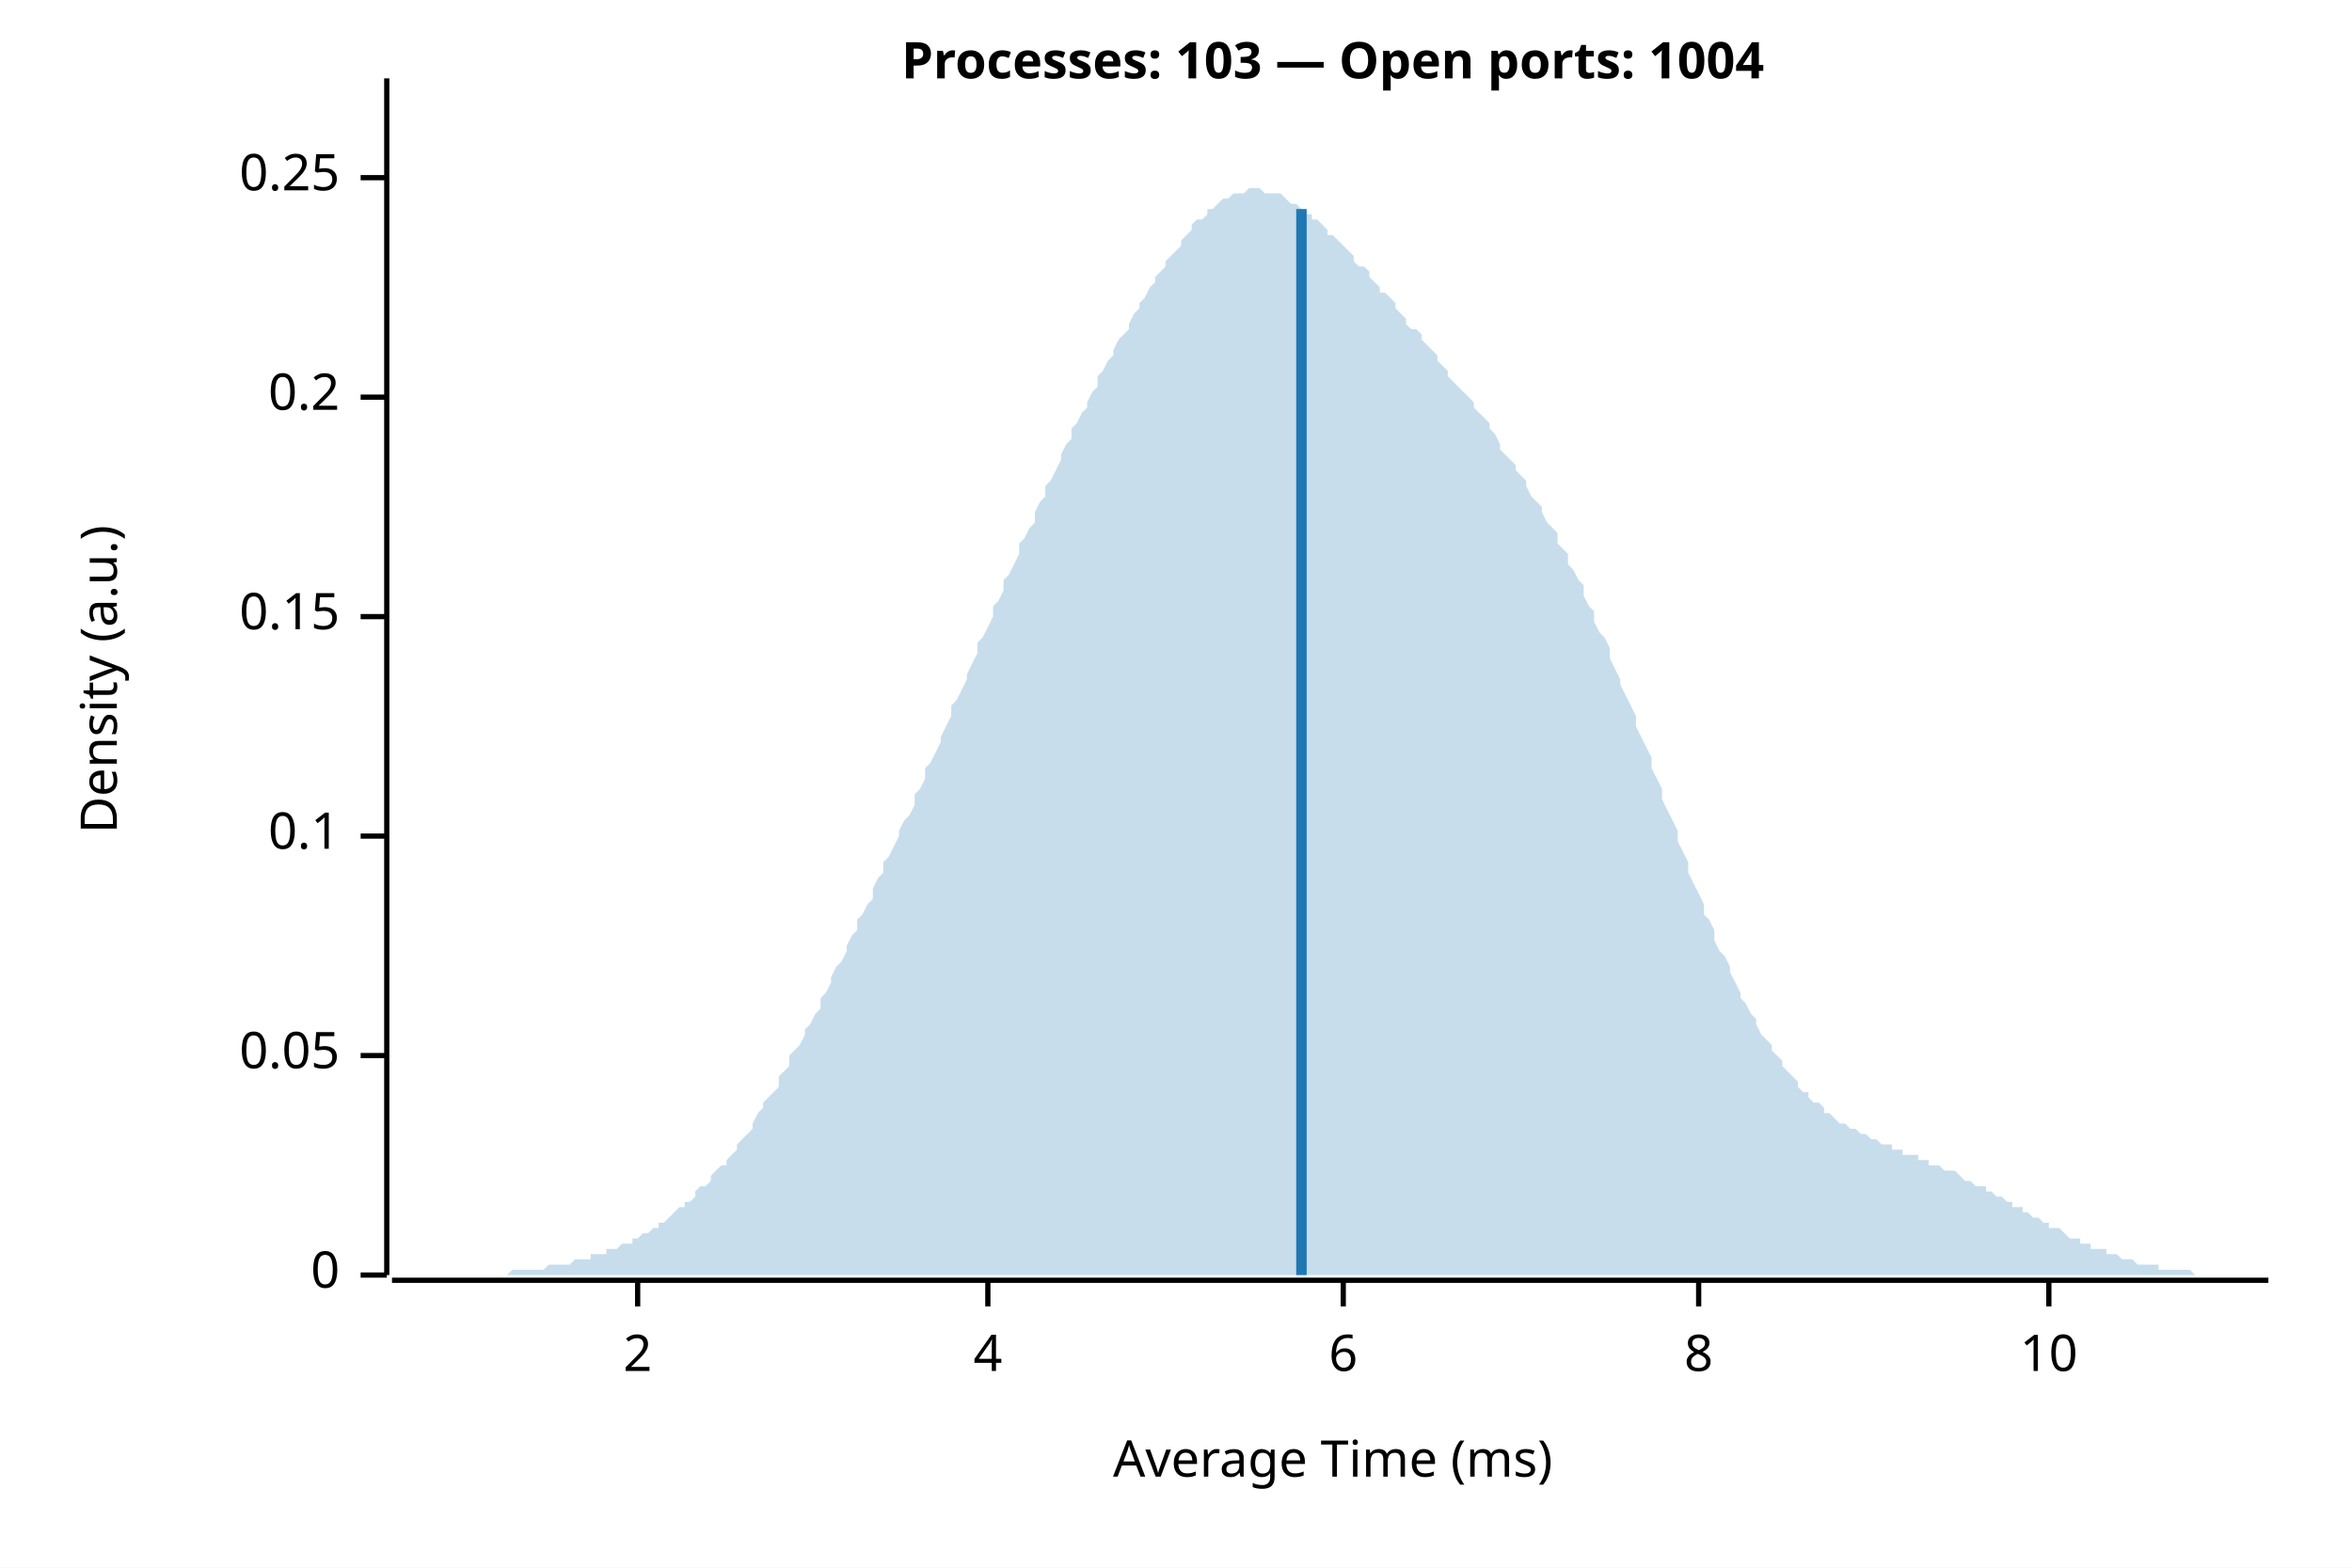
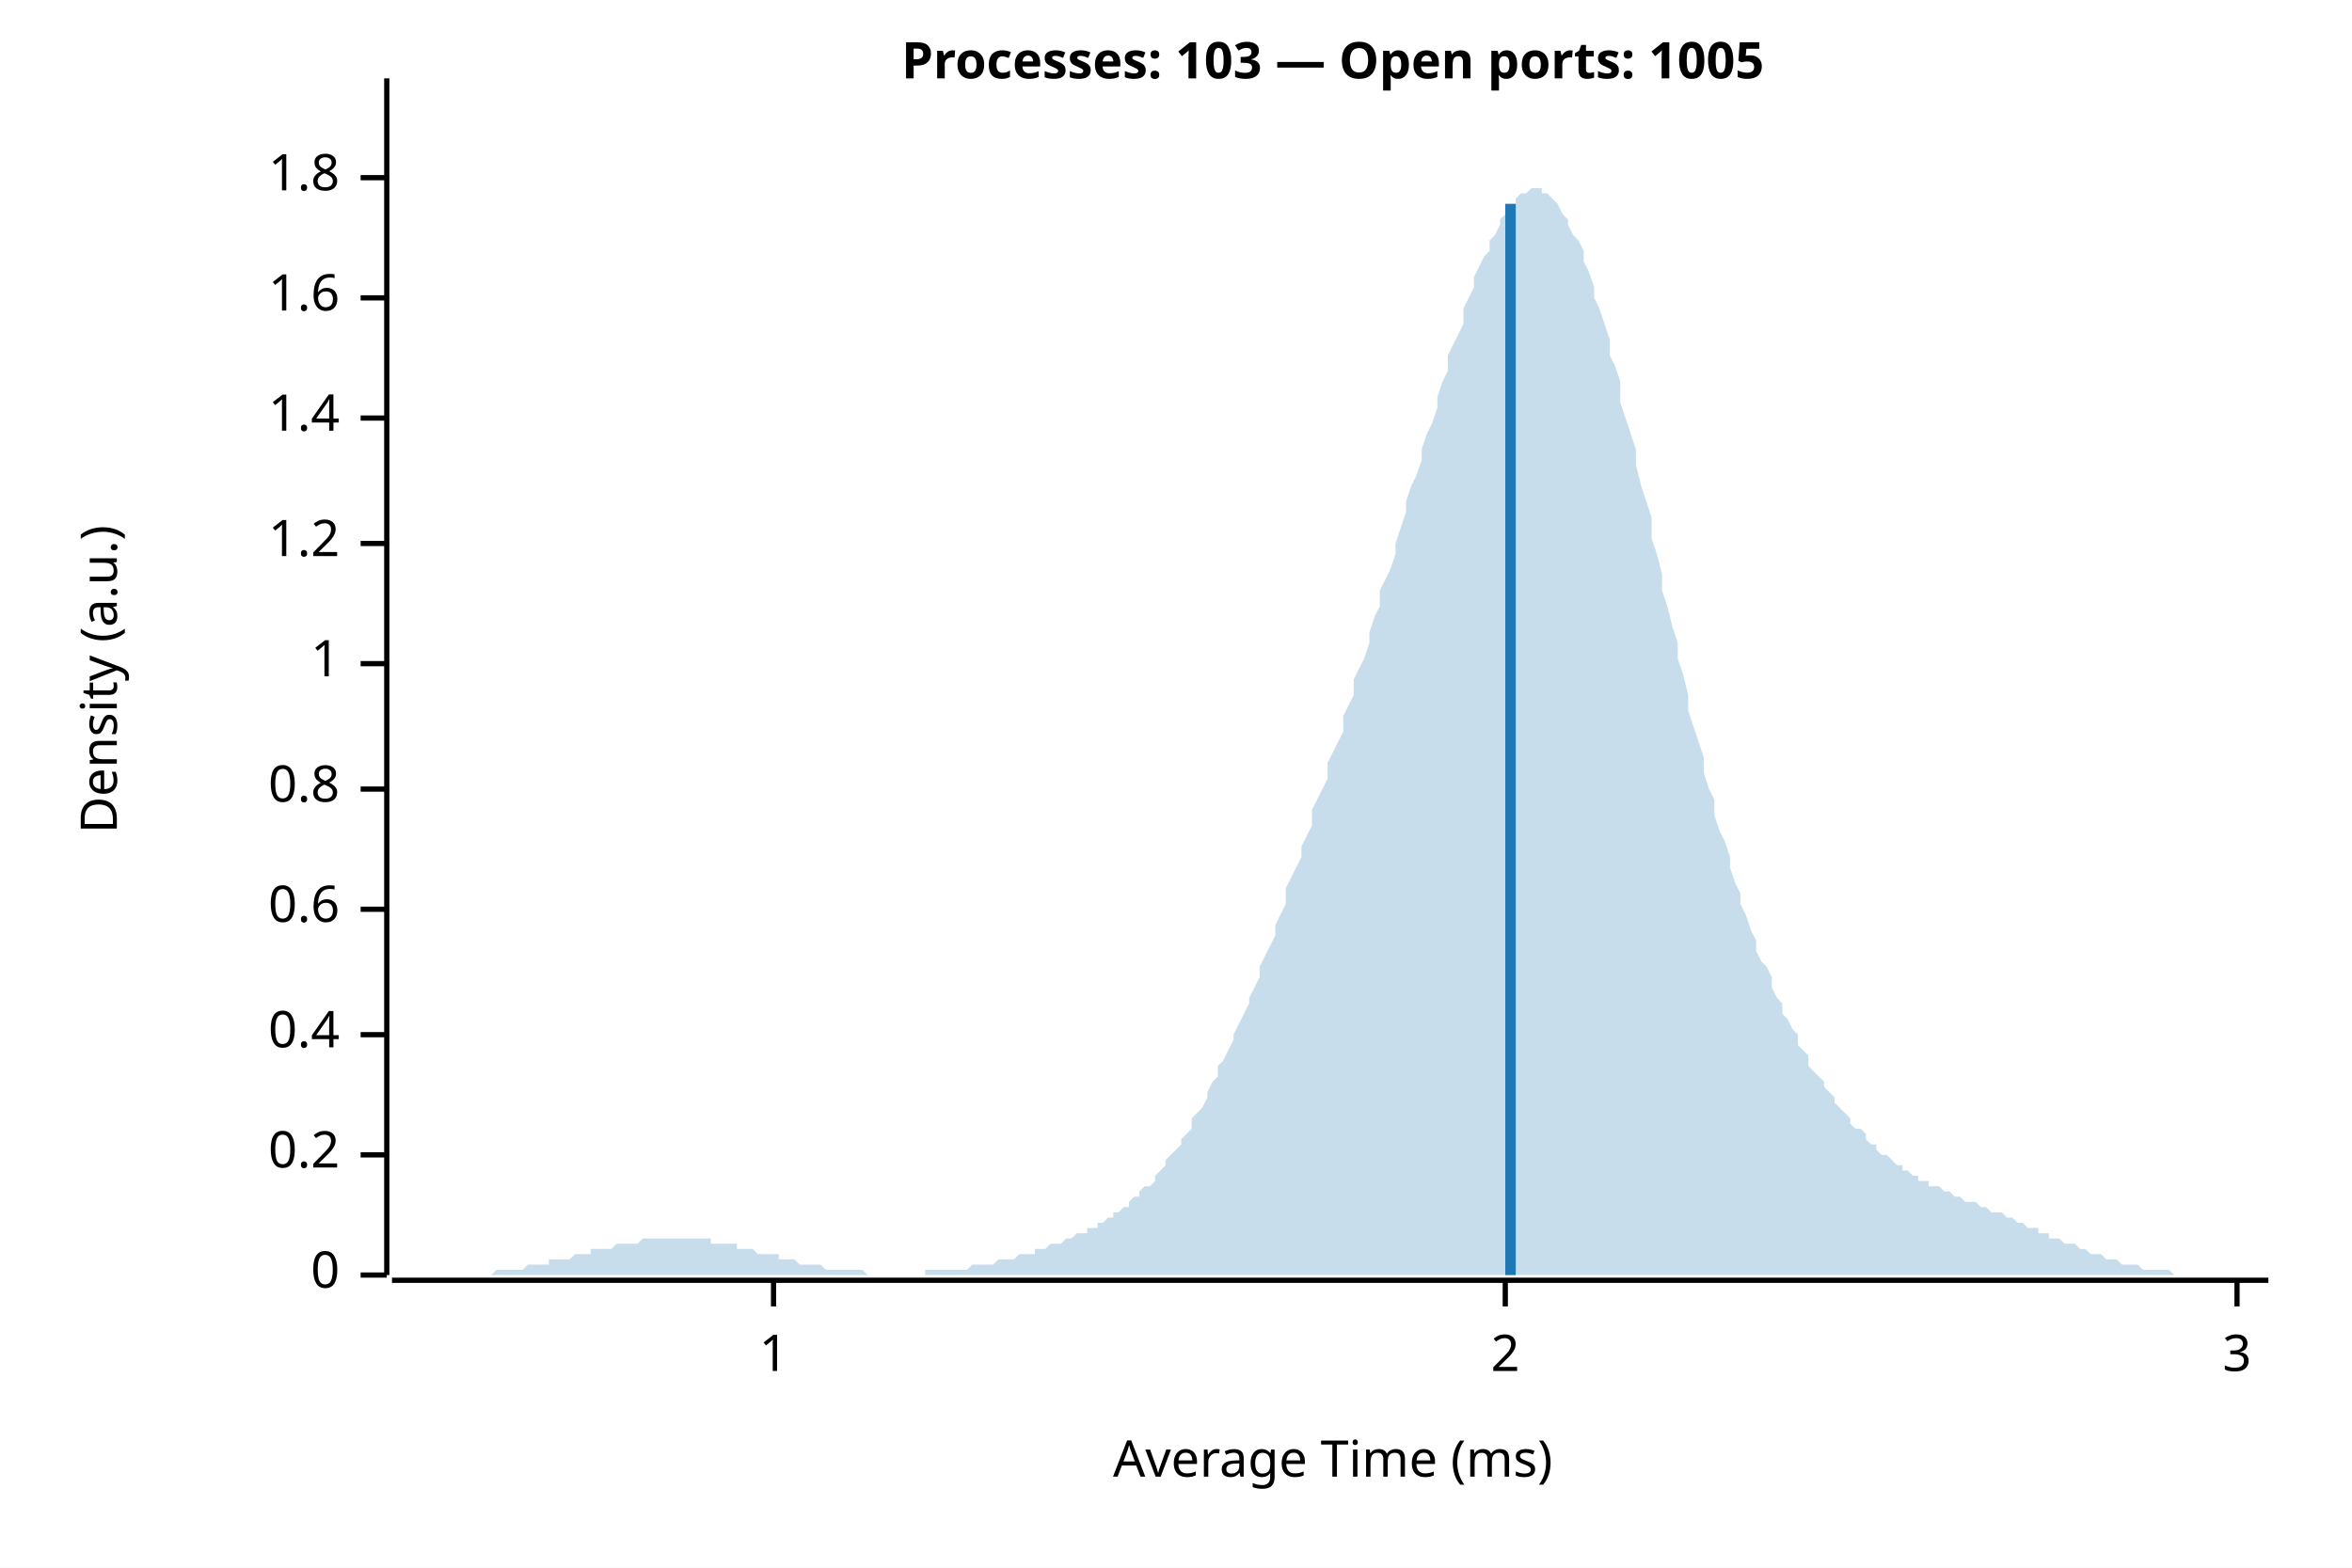
<svg xmlns="http://www.w3.org/2000/svg" width="450" height="300" viewBox="0 0 450 300">
  <rect width="100%" height="100%" fill="white" />
-   <text x="255" y="15" font-weight="bold" text-anchor="middle" font-family="sans-serif" font-size="9.677" opacity="1" fill="#000000">Processes: 103 — Open ports: 1004</text>
+   <text x="255" y="15" font-weight="bold" text-anchor="middle" font-family="sans-serif" font-size="9.677" opacity="1" fill="#000000">Processes: 103 — Open ports: 1005</text>
  <text x="15" y="130" dy="0.76em" text-anchor="middle" font-family="sans-serif" font-size="9.677" opacity="1" fill="#000000" transform="rotate(270, 15, 130)">
Density (a.u.)
</text>
  <text x="255" y="285" dy="-0.5ex" text-anchor="middle" font-family="sans-serif" font-size="9.677" opacity="1" fill="#000000">
Average Time (ms)
</text>
  <polyline fill="none" opacity="1" stroke="#000000" stroke-width="1" points="74,15 74,244 " />
  <text x="65" y="244" dy="0.5ex" text-anchor="end" font-family="sans-serif" font-size="9.677" opacity="1" fill="#000000">
0
</text>
  <polyline fill="none" opacity="1" stroke="#000000" stroke-width="1" points="69,244 74,244 " />
-   <text x="65" y="202" dy="0.5ex" text-anchor="end" font-family="sans-serif" font-size="9.677" opacity="1" fill="#000000">
- 0.05
- </text>
-   <polyline fill="none" opacity="1" stroke="#000000" stroke-width="1" points="69,202 74,202 " />
-   <text x="65" y="160" dy="0.5ex" text-anchor="end" font-family="sans-serif" font-size="9.677" opacity="1" fill="#000000">
- 0.1
- </text>
-   <polyline fill="none" opacity="1" stroke="#000000" stroke-width="1" points="69,160 74,160 " />
-   <text x="65" y="118" dy="0.5ex" text-anchor="end" font-family="sans-serif" font-size="9.677" opacity="1" fill="#000000">
- 0.15
- </text>
-   <polyline fill="none" opacity="1" stroke="#000000" stroke-width="1" points="69,118 74,118 " />
-   <text x="65" y="76" dy="0.5ex" text-anchor="end" font-family="sans-serif" font-size="9.677" opacity="1" fill="#000000">
+   <text x="65" y="221" dy="0.5ex" text-anchor="end" font-family="sans-serif" font-size="9.677" opacity="1" fill="#000000">
0.2
</text>
-   <polyline fill="none" opacity="1" stroke="#000000" stroke-width="1" points="69,76 74,76 " />
+   <polyline fill="none" opacity="1" stroke="#000000" stroke-width="1" points="69,221 74,221 " />
+   <text x="65" y="198" dy="0.5ex" text-anchor="end" font-family="sans-serif" font-size="9.677" opacity="1" fill="#000000">
+ 0.4
+ </text>
+   <polyline fill="none" opacity="1" stroke="#000000" stroke-width="1" points="69,198 74,198 " />
+   <text x="65" y="174" dy="0.5ex" text-anchor="end" font-family="sans-serif" font-size="9.677" opacity="1" fill="#000000">
+ 0.6
+ </text>
+   <polyline fill="none" opacity="1" stroke="#000000" stroke-width="1" points="69,174 74,174 " />
+   <text x="65" y="151" dy="0.5ex" text-anchor="end" font-family="sans-serif" font-size="9.677" opacity="1" fill="#000000">
+ 0.8
+ </text>
+   <polyline fill="none" opacity="1" stroke="#000000" stroke-width="1" points="69,151 74,151 " />
+   <text x="65" y="127" dy="0.5ex" text-anchor="end" font-family="sans-serif" font-size="9.677" opacity="1" fill="#000000">
+ 1
+ </text>
+   <polyline fill="none" opacity="1" stroke="#000000" stroke-width="1" points="69,127 74,127 " />
+   <text x="65" y="104" dy="0.5ex" text-anchor="end" font-family="sans-serif" font-size="9.677" opacity="1" fill="#000000">
+ 1.2
+ </text>
+   <polyline fill="none" opacity="1" stroke="#000000" stroke-width="1" points="69,104 74,104 " />
+   <text x="65" y="80" dy="0.5ex" text-anchor="end" font-family="sans-serif" font-size="9.677" opacity="1" fill="#000000">
+ 1.4
+ </text>
+   <polyline fill="none" opacity="1" stroke="#000000" stroke-width="1" points="69,80 74,80 " />
+   <text x="65" y="57" dy="0.5ex" text-anchor="end" font-family="sans-serif" font-size="9.677" opacity="1" fill="#000000">
+ 1.6
+ </text>
+   <polyline fill="none" opacity="1" stroke="#000000" stroke-width="1" points="69,57 74,57 " />
  <text x="65" y="34" dy="0.5ex" text-anchor="end" font-family="sans-serif" font-size="9.677" opacity="1" fill="#000000">
- 0.25
+ 1.8
</text>
  <polyline fill="none" opacity="1" stroke="#000000" stroke-width="1" points="69,34 74,34 " />
  <polyline fill="none" opacity="1" stroke="#000000" stroke-width="1" points="75,245 434,245 " />
-   <text x="122" y="255" dy="0.76em" text-anchor="middle" font-family="sans-serif" font-size="9.677" opacity="1" fill="#000000">
+   <text x="148" y="255" dy="0.76em" text-anchor="middle" font-family="sans-serif" font-size="9.677" opacity="1" fill="#000000">
+ 1
+ </text>
+   <polyline fill="none" opacity="1" stroke="#000000" stroke-width="1" points="148,245 148,250 " />
+   <text x="288" y="255" dy="0.76em" text-anchor="middle" font-family="sans-serif" font-size="9.677" opacity="1" fill="#000000">
2
</text>
-   <polyline fill="none" opacity="1" stroke="#000000" stroke-width="1" points="122,245 122,250 " />
-   <text x="189" y="255" dy="0.76em" text-anchor="middle" font-family="sans-serif" font-size="9.677" opacity="1" fill="#000000">
- 4
+   <polyline fill="none" opacity="1" stroke="#000000" stroke-width="1" points="288,245 288,250 " />
+   <text x="428" y="255" dy="0.76em" text-anchor="middle" font-family="sans-serif" font-size="9.677" opacity="1" fill="#000000">
+ 3
</text>
-   <polyline fill="none" opacity="1" stroke="#000000" stroke-width="1" points="189,245 189,250 " />
-   <text x="257" y="255" dy="0.76em" text-anchor="middle" font-family="sans-serif" font-size="9.677" opacity="1" fill="#000000">
- 6
- </text>
-   <polyline fill="none" opacity="1" stroke="#000000" stroke-width="1" points="257,245 257,250 " />
-   <text x="325" y="255" dy="0.76em" text-anchor="middle" font-family="sans-serif" font-size="9.677" opacity="1" fill="#000000">
- 8
- </text>
-   <polyline fill="none" opacity="1" stroke="#000000" stroke-width="1" points="325,245 325,250 " />
-   <text x="392" y="255" dy="0.76em" text-anchor="middle" font-family="sans-serif" font-size="9.677" opacity="1" fill="#000000">
- 10
- </text>
-   <polyline fill="none" opacity="1" stroke="#000000" stroke-width="1" points="392,245 392,250 " />
-   <polygon opacity="0.25" fill="#1F78B4" points="75,244 75,244 76,244 77,244 77,244 78,244 79,244 80,244 80,244 81,244 82,244 82,244 83,244 84,244 85,244 85,244 86,244 87,244 87,244 88,244 89,244 90,244 90,244 91,244 92,244 92,244 93,244 94,244 95,244 95,244 96,244 97,244 98,243 98,243 99,243 100,243 100,243 101,243 102,243 103,243 103,243 104,243 105,242 105,242 106,242 107,242 108,242 108,242 109,242 110,241 110,241 111,241 112,241 113,241 113,240 114,240 115,240 116,240 116,239 117,239 118,239 118,239 119,238 120,238 121,238 121,237 122,237 123,236 123,236 124,236 125,235 126,235 126,234 127,234 128,233 128,233 129,232 130,231 131,231 131,230 132,230 133,229 133,228 134,227 135,227 136,226 136,225 137,224 138,223 139,223 139,222 140,221 141,220 141,219 142,218 143,217 144,216 144,215 145,213 146,212 146,211 147,210 148,209 149,208 149,206 150,205 151,204 151,202 152,201 153,200 154,198 154,197 155,196 156,194 157,193 157,191 158,190 159,188 159,187 160,185 161,184 162,182 162,181 163,179 164,178 164,176 165,175 166,173 167,172 167,170 168,168 169,167 169,165 170,164 171,162 172,160 172,159 173,157 174,156 175,154 175,152 176,151 177,149 177,147 178,146 179,144 180,142 180,141 181,139 182,137 182,135 183,134 184,132 185,130 185,129 186,127 187,125 187,123 188,122 189,120 190,118 190,116 191,115 192,113 192,111 193,110 194,108 195,106 195,104 196,103 197,101 198,100 198,98 199,96 200,95 200,93 201,92 202,90 203,88 203,87 204,85 205,84 205,82 206,81 207,79 208,78 208,77 209,75 210,74 210,72 211,71 212,69 213,68 213,67 214,65 215,64 216,63 216,62 217,60 218,59 218,58 219,57 220,55 221,54 221,53 222,52 223,51 223,50 224,49 225,48 226,47 226,46 227,45 228,44 228,43 229,42 230,42 231,41 231,40 232,40 233,39 233,39 234,38 235,38 236,37 236,37 237,37 238,37 239,36 239,36 240,36 241,36 241,36 242,37 243,37 244,37 244,37 245,37 246,38 246,38 247,39 248,39 249,40 249,40 250,41 251,41 251,42 252,42 253,43 254,44 254,45 255,45 256,46 257,47 257,47 258,48 259,49 259,50 260,51 261,51 262,52 262,53 263,54 264,55 264,56 265,56 266,57 267,58 267,59 268,60 269,61 269,62 270,63 271,63 272,64 272,65 273,66 274,67 275,68 275,69 276,70 277,71 277,72 278,73 279,74 280,75 280,75 281,76 282,77 282,78 283,79 284,80 285,81 285,82 286,83 287,85 287,86 288,87 289,88 290,89 290,90 291,91 292,92 292,93 293,95 294,96 295,97 295,98 296,100 297,101 298,102 298,104 299,105 300,106 300,108 301,109 302,111 303,112 303,114 304,116 305,117 305,119 306,121 307,122 308,124 308,126 309,128 310,130 310,131 311,133 312,135 313,137 313,139 314,141 315,143 316,145 316,147 317,149 318,151 318,153 319,155 320,157 321,159 321,161 322,163 323,165 323,167 324,169 325,171 326,173 326,175 327,176 328,178 328,180 329,182 330,183 331,185 331,186 332,188 333,190 333,191 334,192 335,194 336,195 336,196 337,198 338,199 339,200 339,201 340,202 341,203 341,204 342,205 343,206 344,207 344,208 345,209 346,209 346,210 347,211 348,211 349,212 349,213 350,213 351,214 351,214 352,215 353,215 354,216 354,216 355,216 356,217 357,217 357,217 358,218 359,218 359,218 360,219 361,219 362,219 362,220 363,220 364,220 364,221 365,221 366,221 367,221 367,222 368,222 369,222 369,223 370,223 371,223 372,224 372,224 373,224 374,224 375,225 375,225 376,226 377,226 377,226 378,227 379,227 380,227 380,228 381,228 382,229 382,229 383,229 384,230 385,230 385,231 386,231 387,231 387,232 388,232 389,233 390,233 390,233 391,234 392,234 392,235 393,235 394,235 395,236 395,236 396,237 397,237 398,237 398,238 399,238 400,238 400,239 401,239 402,239 403,239 403,240 404,240 405,240 405,240 406,241 407,241 408,241 408,241 409,242 410,242 410,242 411,242 412,242 413,242 413,243 414,243 415,243 416,243 416,243 417,243 418,243 418,243 419,243 420,244 421,244 421,244 422,244 423,244 423,244 424,244 425,244 426,244 426,244 427,244 428,244 428,244 429,244 430,244 431,244 431,244 432,244 433,244 434,244 434,244 75,244 " />
-   <polyline fill="none" opacity="1" stroke="#1F78B4" stroke-width="2" points="249,244 249,40 " />
+   <polyline fill="none" opacity="1" stroke="#000000" stroke-width="1" points="428,245 428,250 " />
+   <polygon opacity="0.25" fill="#1F78B4" points="75,244 75,244 76,244 77,244 77,244 78,244 79,244 80,244 80,244 81,244 82,244 82,244 83,244 84,244 85,244 85,244 86,244 87,244 87,244 88,244 89,244 90,244 90,244 91,244 92,244 92,244 93,244 94,244 95,243 95,243 96,243 97,243 98,243 98,243 99,243 100,243 100,243 101,242 102,242 103,242 103,242 104,242 105,242 105,241 106,241 107,241 108,241 108,241 109,241 110,240 110,240 111,240 112,240 113,240 113,239 114,239 115,239 116,239 116,239 117,239 118,238 118,238 119,238 120,238 121,238 121,238 122,238 123,237 123,237 124,237 125,237 126,237 126,237 127,237 128,237 128,237 129,237 130,237 131,237 131,237 132,237 133,237 133,237 134,237 135,237 136,237 136,238 137,238 138,238 139,238 139,238 140,238 141,238 141,239 142,239 143,239 144,239 144,239 145,240 146,240 146,240 147,240 148,240 149,240 149,241 150,241 151,241 151,241 152,241 153,242 154,242 154,242 155,242 156,242 157,242 157,242 158,243 159,243 159,243 160,243 161,243 162,243 162,243 163,243 164,243 164,243 165,243 166,244 167,244 167,244 168,244 169,244 169,244 170,244 171,244 172,244 172,244 173,244 174,244 175,244 175,244 176,244 177,244 177,243 178,243 179,243 180,243 180,243 181,243 182,243 182,243 183,243 184,243 185,243 185,243 186,242 187,242 187,242 188,242 189,242 190,242 190,242 191,241 192,241 192,241 193,241 194,241 195,240 195,240 196,240 197,240 198,240 198,239 199,239 200,239 200,239 201,238 202,238 203,238 203,238 204,237 205,237 205,237 206,236 207,236 208,236 208,235 209,235 210,235 210,234 211,234 212,233 213,233 213,232 214,232 215,231 216,231 216,230 217,229 218,229 218,228 219,227 220,227 221,226 221,225 222,224 223,223 223,222 224,221 225,220 226,219 226,218 227,217 228,216 228,214 229,213 230,212 231,210 231,209 232,207 233,206 233,204 234,203 235,201 236,199 236,198 237,196 238,194 239,192 239,191 240,189 241,187 241,185 242,183 243,181 244,179 244,177 245,175 246,173 246,170 247,168 248,166 249,164 249,162 250,160 251,158 251,155 252,153 253,151 254,149 254,146 255,144 256,142 257,140 257,137 258,135 259,133 259,130 260,128 261,126 262,123 262,121 263,118 264,116 264,113 265,111 266,109 267,106 267,104 268,101 269,98 269,96 270,93 271,91 272,88 272,86 273,83 274,81 275,78 275,76 276,73 277,71 277,68 278,66 279,64 280,62 280,59 281,57 282,55 282,53 283,51 284,49 285,48 285,46 286,45 287,43 287,42 288,41 289,40 290,39 290,38 291,37 292,37 292,37 293,36 294,36 295,36 295,37 296,37 297,38 298,39 298,39 299,41 300,42 300,43 301,45 302,46 303,48 303,50 304,52 305,55 305,57 306,59 307,62 308,65 308,68 309,70 310,73 310,77 311,80 312,83 313,86 313,89 314,93 315,96 316,99 316,103 317,106 318,110 318,113 319,116 320,120 321,123 321,126 322,129 323,133 323,136 324,139 325,142 326,145 326,148 327,151 328,153 328,156 329,159 330,161 331,164 331,166 332,169 333,171 333,173 334,175 335,178 336,180 336,182 337,184 338,185 339,187 339,189 340,191 341,192 341,194 342,195 343,197 344,198 344,200 345,201 346,202 346,204 347,205 348,206 349,207 349,208 350,209 351,210 351,211 352,212 353,213 354,214 354,215 355,216 356,216 357,217 357,218 358,219 359,219 359,220 360,221 361,221 362,222 362,222 363,223 364,223 364,224 365,224 366,225 367,225 367,226 368,226 369,226 369,227 370,227 371,227 372,228 372,228 373,228 374,229 375,229 375,229 376,230 377,230 377,230 378,230 379,231 380,231 380,231 381,232 382,232 382,232 383,232 384,233 385,233 385,233 386,234 387,234 387,234 388,235 389,235 390,235 390,236 391,236 392,236 392,237 393,237 394,237 395,238 395,238 396,238 397,238 398,239 398,239 399,239 400,240 400,240 401,240 402,240 403,241 403,241 404,241 405,241 405,241 406,242 407,242 408,242 408,242 409,242 410,243 410,243 411,243 412,243 413,243 413,243 414,243 415,243 416,244 416,244 417,244 418,244 418,244 419,244 420,244 421,244 421,244 422,244 423,244 423,244 424,244 425,244 426,244 426,244 427,244 428,244 428,244 429,244 430,244 431,244 431,244 432,244 433,244 434,244 434,244 75,244 " />
+   <polyline fill="none" opacity="1" stroke="#1F78B4" stroke-width="2" points="289,244 289,39 " />
</svg>
